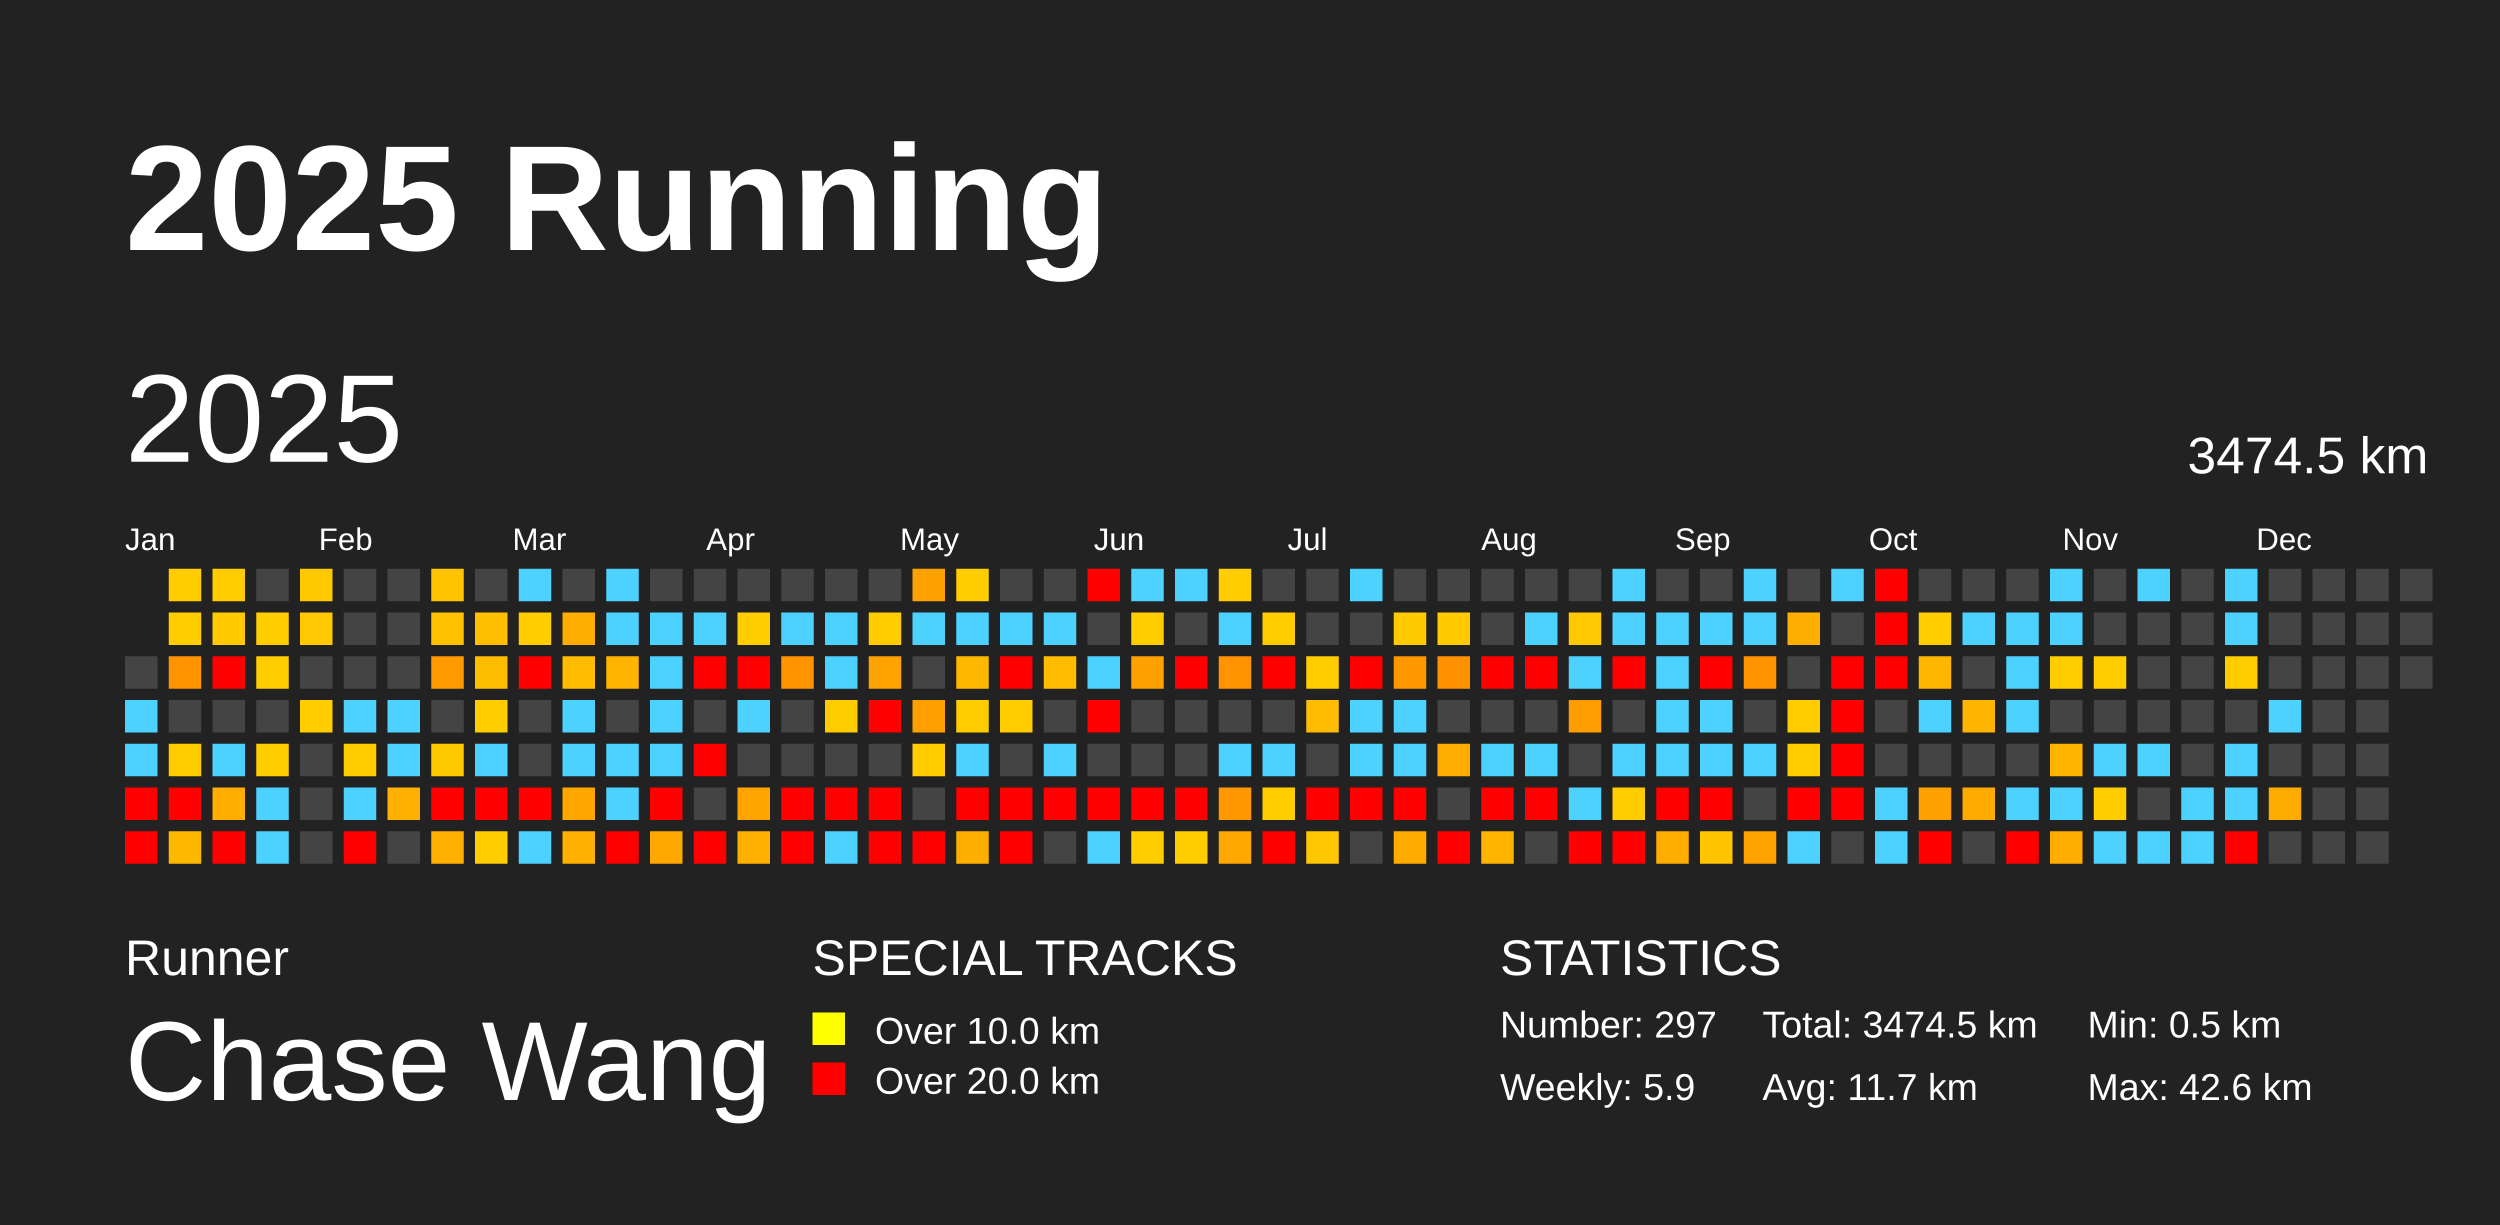
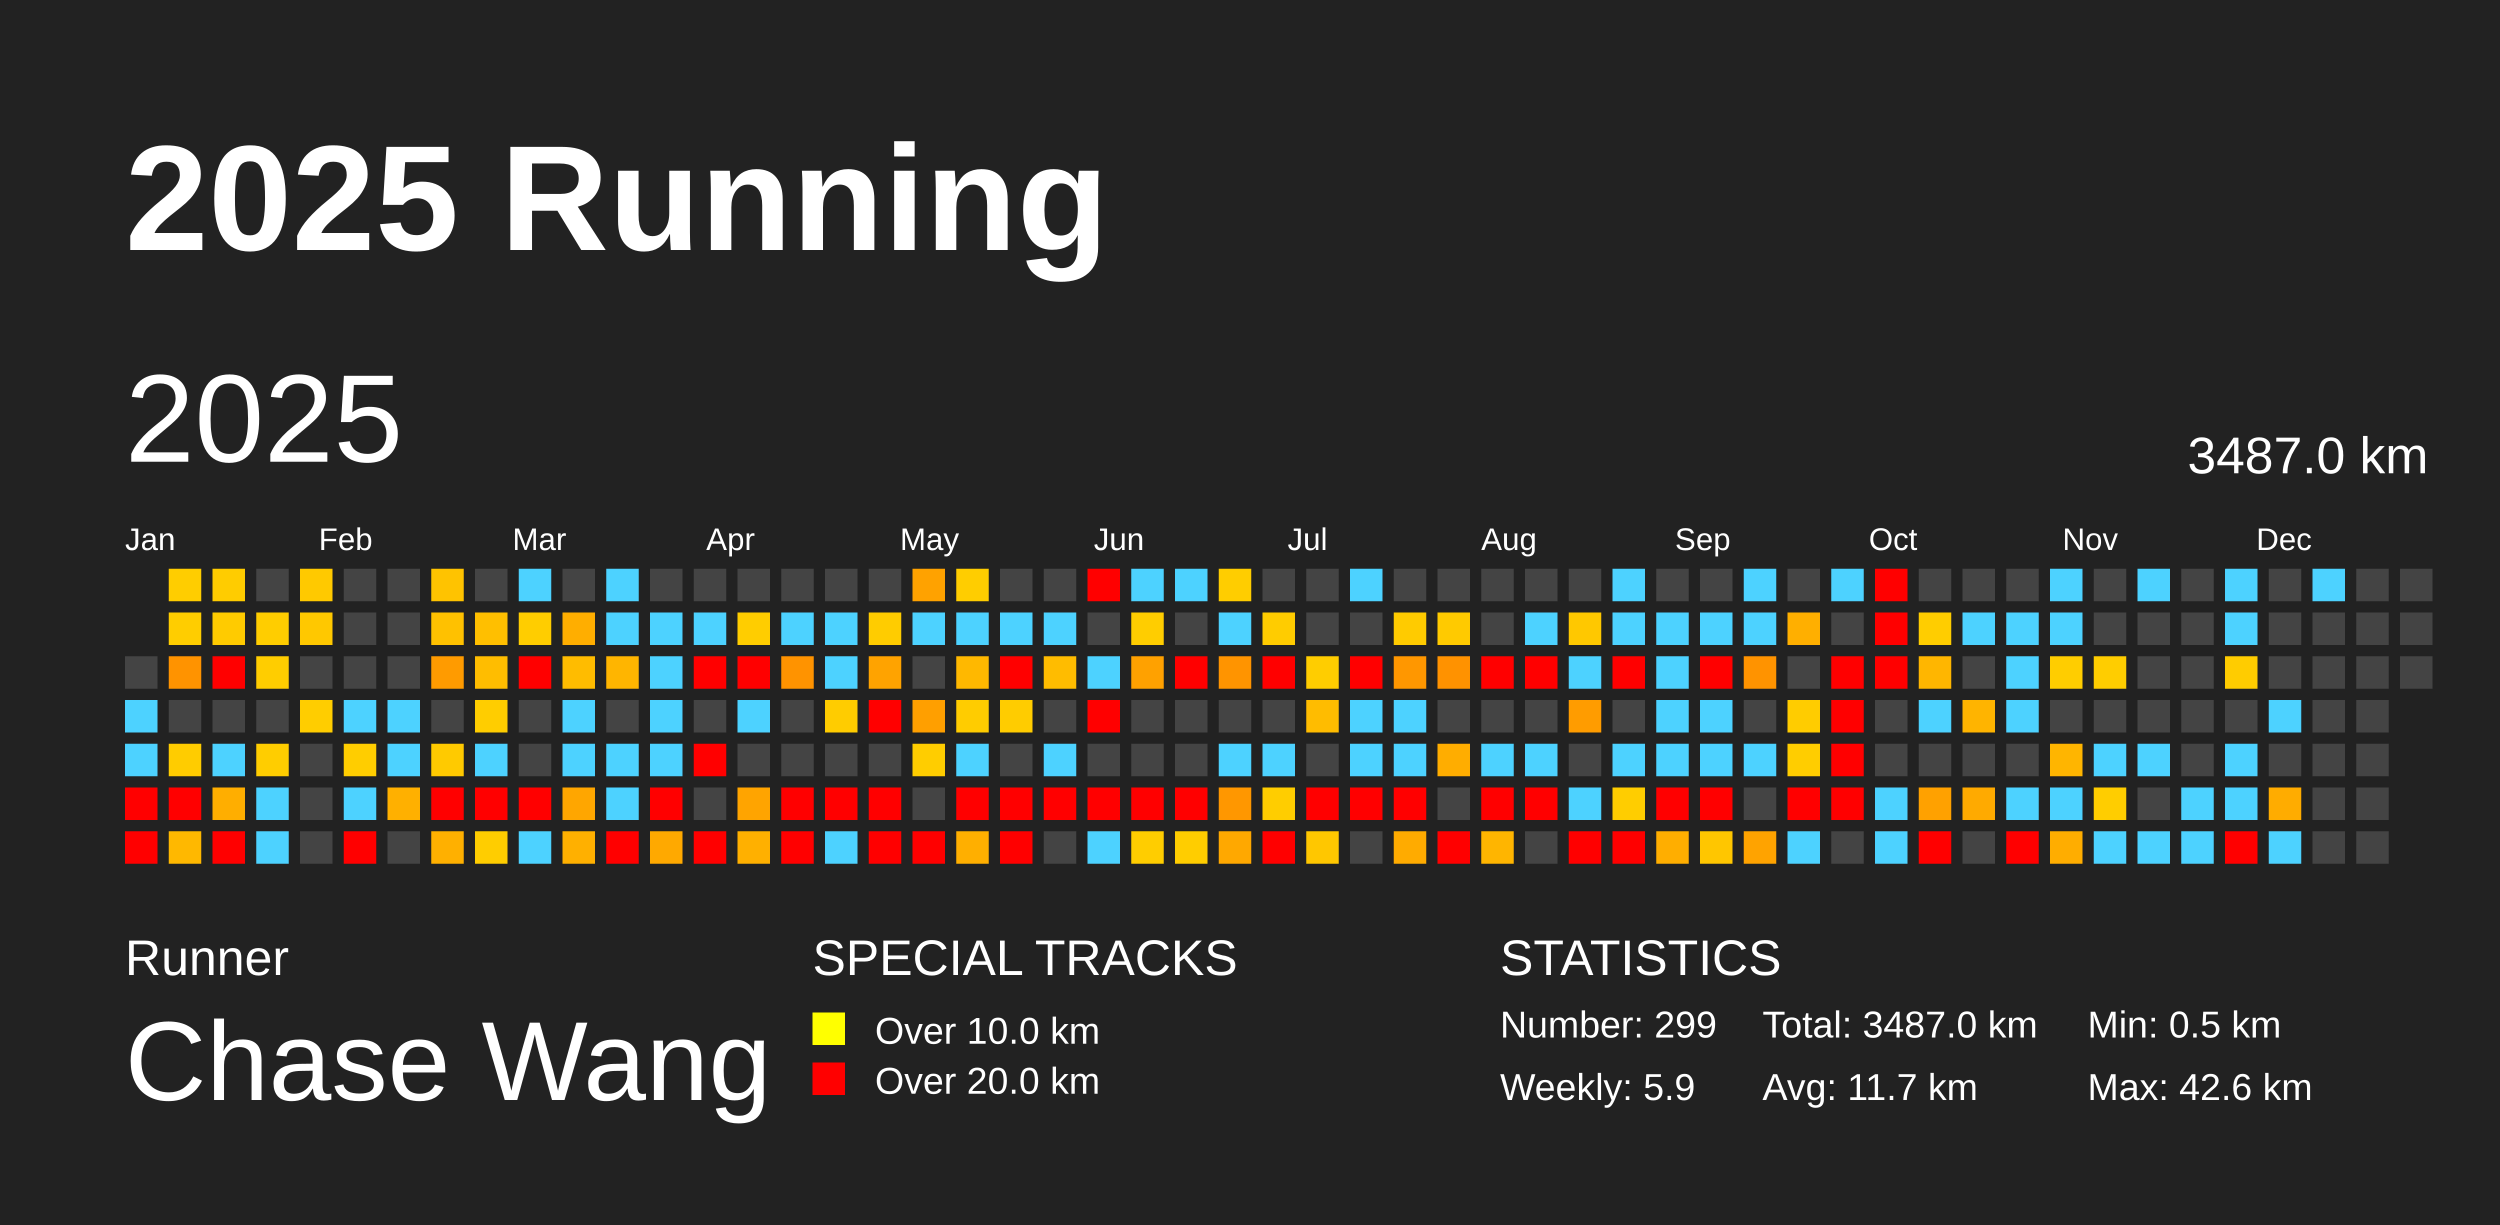
<svg xmlns="http://www.w3.org/2000/svg" baseProfile="full" height="98mm" version="1.1" viewBox="0,0,200,98" width="200mm">
  <defs />
  <rect fill="#222222" height="98" width="200" x="0" y="0" />
  <text fill="#FFFFFF" style="font-size:12px; font-family:Arial; font-weight:bold;" x="10" y="20">2025 Running</text>
  <text fill="#FFFFFF" style="font-size:4px; font-family:Arial" x="10" y="78">Runner</text>
  <text fill="#FFFFFF" style="font-size:9px; font-family:Arial" x="10" y="88">Chase Wang</text>
  <text fill="#FFFFFF" style="font-size:4px; font-family:Arial" x="65" y="78">SPECIAL TRACKS</text>
  <rect fill="yellow" height="2.6" width="2.6" x="65" y="81" />
  <text fill="#FFFFFF" style="font-size:3px; font-family:Arial" x="70" y="83.5">Over 10.0 km</text>
  <rect fill="red" height="2.6" width="2.6" x="65" y="85" />
  <text fill="#FFFFFF" style="font-size:3px; font-family:Arial" x="70" y="87.5">Over 20.0 km</text>
  <text fill="#FFFFFF" style="font-size:4px; font-family:Arial" x="120" y="78">STATISTICS</text>
-   <text fill="#FFFFFF" style="font-size:3px; font-family:Arial" x="120" y="83">Number: 297</text>
+   <text fill="#FFFFFF" style="font-size:3px; font-family:Arial" x="120" y="83">Number: 299</text>
  <text fill="#FFFFFF" style="font-size:3px; font-family:Arial" x="120" y="88">Weekly: 5.9</text>
-   <text fill="#FFFFFF" style="font-size:3px; font-family:Arial" x="141" y="83">Total: 3474.5 km</text>
+   <text fill="#FFFFFF" style="font-size:3px; font-family:Arial" x="141" y="83">Total: 3487.0 km</text>
  <text fill="#FFFFFF" style="font-size:3px; font-family:Arial" x="141" y="88">Avg: 11.7 km</text>
  <text fill="#FFFFFF" style="font-size:3px; font-family:Arial" x="167" y="83">Min: 0.5 km</text>
  <text fill="#FFFFFF" style="font-size:3px; font-family:Arial" x="167" y="88">Max: 42.6 km</text>
  <text dominant-baseline="hanging" fill="#FFFFFF" style="font-size:10.0px; font-family:Arial;" x="10" y="30">2025</text>
-   <text dominant-baseline="hanging" fill="#FFFFFF" style="font-size:4.125px; font-family:Arial;" x="175" y="35">3474.5 km</text>
+   <text dominant-baseline="hanging" fill="#FFFFFF" style="font-size:4.125px; font-family:Arial;" x="175" y="35">3487.0 km</text>
  <text fill="#FFFFFF" style="font-size:2.5px; font-family:Arial" x="10.0" y="44">Jan</text>
  <text fill="#FFFFFF" style="font-size:2.5px; font-family:Arial" x="25.5" y="44">Feb</text>
  <text fill="#FFFFFF" style="font-size:2.5px; font-family:Arial" x="41.0" y="44">Mar</text>
  <text fill="#FFFFFF" style="font-size:2.5px; font-family:Arial" x="56.5" y="44">Apr</text>
  <text fill="#FFFFFF" style="font-size:2.5px; font-family:Arial" x="72.0" y="44">May</text>
  <text fill="#FFFFFF" style="font-size:2.5px; font-family:Arial" x="87.5" y="44">Jun</text>
  <text fill="#FFFFFF" style="font-size:2.5px; font-family:Arial" x="103.0" y="44">Jul</text>
  <text fill="#FFFFFF" style="font-size:2.5px; font-family:Arial" x="118.5" y="44">Aug</text>
  <text fill="#FFFFFF" style="font-size:2.5px; font-family:Arial" x="134.0" y="44">Sep</text>
  <text fill="#FFFFFF" style="font-size:2.5px; font-family:Arial" x="149.5" y="44">Oct</text>
  <text fill="#FFFFFF" style="font-size:2.5px; font-family:Arial" x="165.0" y="44">Nov</text>
  <text fill="#FFFFFF" style="font-size:2.5px; font-family:Arial" x="180.5" y="44">Dec</text>
  <rect fill="#444444" height="2.6" width="2.6" x="10.0" y="52.5" />
  <rect fill="#4dd2ff" height="2.6" width="2.6" x="10.0" y="56.0" />
  <rect fill="#4dd2ff" height="2.6" width="2.6" x="10.0" y="59.5" />
  <rect fill="red" height="2.6" width="2.6" x="10.0" y="63.0" />
  <rect fill="red" height="2.6" width="2.6" x="10.0" y="66.5" />
  <rect fill="#ffcd00" height="2.6" width="2.6" x="13.5" y="45.5" />
  <rect fill="#ffcd00" height="2.6" width="2.6" x="13.5" y="49.0" />
  <rect fill="#ff9300" height="2.6" width="2.6" x="13.5" y="52.5" />
  <rect fill="#444444" height="2.6" width="2.6" x="13.5" y="56.0" />
  <rect fill="#ffcc00" height="2.6" width="2.6" x="13.5" y="59.5" />
  <rect fill="red" height="2.6" width="2.6" x="13.5" y="63.0" />
  <rect fill="#ffb800" height="2.6" width="2.6" x="13.5" y="66.5" />
  <rect fill="#ffcc00" height="2.6" width="2.6" x="17.0" y="45.5" />
  <rect fill="#ffcb00" height="2.6" width="2.6" x="17.0" y="49.0" />
  <rect fill="red" height="2.6" width="2.6" x="17.0" y="52.5" />
  <rect fill="#444444" height="2.6" width="2.6" x="17.0" y="56.0" />
  <rect fill="#4dd2ff" height="2.6" width="2.6" x="17.0" y="59.5" />
  <rect fill="#ffae00" height="2.6" width="2.6" x="17.0" y="63.0" />
  <rect fill="red" height="2.6" width="2.6" x="17.0" y="66.5" />
  <rect fill="#444444" height="2.6" width="2.6" x="20.5" y="45.5" />
  <rect fill="#ffcd00" height="2.6" width="2.6" x="20.5" y="49.0" />
  <rect fill="#ffcd00" height="2.6" width="2.6" x="20.5" y="52.5" />
  <rect fill="#444444" height="2.6" width="2.6" x="20.5" y="56.0" />
  <rect fill="#ffcd00" height="2.6" width="2.6" x="20.5" y="59.5" />
  <rect fill="#4dd2ff" height="2.6" width="2.6" x="20.5" y="63.0" />
  <rect fill="#4dd2ff" height="2.6" width="2.6" x="20.5" y="66.5" />
  <rect fill="#ffc900" height="2.6" width="2.6" x="24.0" y="45.5" />
  <rect fill="#ffc800" height="2.6" width="2.6" x="24.0" y="49.0" />
  <rect fill="#444444" height="2.6" width="2.6" x="24.0" y="52.5" />
  <rect fill="#ffcd00" height="2.6" width="2.6" x="24.0" y="56.0" />
  <rect fill="#444444" height="2.6" width="2.6" x="24.0" y="59.5" />
  <rect fill="#444444" height="2.6" width="2.6" x="24.0" y="63.0" />
  <rect fill="#444444" height="2.6" width="2.6" x="24.0" y="66.5" />
  <rect fill="#444444" height="2.6" width="2.6" x="27.5" y="45.5" />
  <rect fill="#444444" height="2.6" width="2.6" x="27.5" y="49.0" />
  <rect fill="#444444" height="2.6" width="2.6" x="27.5" y="52.5" />
  <rect fill="#4dd2ff" height="2.6" width="2.6" x="27.5" y="56.0" />
  <rect fill="#ffcd00" height="2.6" width="2.6" x="27.5" y="59.5" />
  <rect fill="#4dd2ff" height="2.6" width="2.6" x="27.5" y="63.0" />
  <rect fill="red" height="2.6" width="2.6" x="27.5" y="66.5" />
  <rect fill="#444444" height="2.6" width="2.6" x="31.0" y="45.5" />
  <rect fill="#444444" height="2.6" width="2.6" x="31.0" y="49.0" />
  <rect fill="#444444" height="2.6" width="2.6" x="31.0" y="52.5" />
  <rect fill="#4dd2ff" height="2.6" width="2.6" x="31.0" y="56.0" />
  <rect fill="#4dd2ff" height="2.6" width="2.6" x="31.0" y="59.5" />
  <rect fill="#ffb000" height="2.6" width="2.6" x="31.0" y="63.0" />
  <rect fill="#444444" height="2.6" width="2.6" x="31.0" y="66.5" />
  <rect fill="#ffc300" height="2.6" width="2.6" x="34.5" y="45.5" />
  <rect fill="#ffc100" height="2.6" width="2.6" x="34.5" y="49.0" />
  <rect fill="#ff9b00" height="2.6" width="2.6" x="34.5" y="52.5" />
  <rect fill="#444444" height="2.6" width="2.6" x="34.5" y="56.0" />
  <rect fill="#ffca00" height="2.6" width="2.6" x="34.5" y="59.5" />
  <rect fill="red" height="2.6" width="2.6" x="34.5" y="63.0" />
  <rect fill="#ffb000" height="2.6" width="2.6" x="34.5" y="66.5" />
  <rect fill="#444444" height="2.6" width="2.6" x="38.0" y="45.5" />
  <rect fill="#ffbf00" height="2.6" width="2.6" x="38.0" y="49.0" />
  <rect fill="#ffbd00" height="2.6" width="2.6" x="38.0" y="52.5" />
  <rect fill="#ffcd00" height="2.6" width="2.6" x="38.0" y="56.0" />
  <rect fill="#4dd2ff" height="2.6" width="2.6" x="38.0" y="59.5" />
  <rect fill="red" height="2.6" width="2.6" x="38.0" y="63.0" />
  <rect fill="#ffcd00" height="2.6" width="2.6" x="38.0" y="66.5" />
  <rect fill="#4dd2ff" height="2.6" width="2.6" x="41.5" y="45.5" />
  <rect fill="#ffcd00" height="2.6" width="2.6" x="41.5" y="49.0" />
  <rect fill="red" height="2.6" width="2.6" x="41.5" y="52.5" />
  <rect fill="#444444" height="2.6" width="2.6" x="41.5" y="56.0" />
  <rect fill="#444444" height="2.6" width="2.6" x="41.5" y="59.5" />
  <rect fill="red" height="2.6" width="2.6" x="41.5" y="63.0" />
  <rect fill="#4dd2ff" height="2.6" width="2.6" x="41.5" y="66.5" />
  <rect fill="#444444" height="2.6" width="2.6" x="45.0" y="45.5" />
  <rect fill="#ffae00" height="2.6" width="2.6" x="45.0" y="49.0" />
  <rect fill="#ffbc00" height="2.6" width="2.6" x="45.0" y="52.5" />
  <rect fill="#4dd2ff" height="2.6" width="2.6" x="45.0" y="56.0" />
  <rect fill="#4dd2ff" height="2.6" width="2.6" x="45.0" y="59.5" />
  <rect fill="#ffa600" height="2.6" width="2.6" x="45.0" y="63.0" />
  <rect fill="#ffb000" height="2.6" width="2.6" x="45.0" y="66.5" />
  <rect fill="#4dd2ff" height="2.6" width="2.6" x="48.5" y="45.5" />
  <rect fill="#4dd2ff" height="2.6" width="2.6" x="48.5" y="49.0" />
  <rect fill="#ffb500" height="2.6" width="2.6" x="48.5" y="52.5" />
  <rect fill="#444444" height="2.6" width="2.6" x="48.5" y="56.0" />
  <rect fill="#4dd2ff" height="2.6" width="2.6" x="48.5" y="59.5" />
  <rect fill="#4dd2ff" height="2.6" width="2.6" x="48.5" y="63.0" />
  <rect fill="red" height="2.6" width="2.6" x="48.5" y="66.5" />
  <rect fill="#444444" height="2.6" width="2.6" x="52.0" y="45.5" />
  <rect fill="#4dd2ff" height="2.6" width="2.6" x="52.0" y="49.0" />
  <rect fill="#4dd2ff" height="2.6" width="2.6" x="52.0" y="52.5" />
  <rect fill="#4dd2ff" height="2.6" width="2.6" x="52.0" y="56.0" />
  <rect fill="#4dd2ff" height="2.6" width="2.6" x="52.0" y="59.5" />
  <rect fill="red" height="2.6" width="2.6" x="52.0" y="63.0" />
  <rect fill="#ffa900" height="2.6" width="2.6" x="52.0" y="66.5" />
  <rect fill="#444444" height="2.6" width="2.6" x="55.5" y="45.5" />
  <rect fill="#4dd2ff" height="2.6" width="2.6" x="55.5" y="49.0" />
  <rect fill="red" height="2.6" width="2.6" x="55.5" y="52.5" />
  <rect fill="#444444" height="2.6" width="2.6" x="55.5" y="56.0" />
  <rect fill="red" height="2.6" width="2.6" x="55.5" y="59.5" />
  <rect fill="#444444" height="2.6" width="2.6" x="55.5" y="63.0" />
  <rect fill="red" height="2.6" width="2.6" x="55.5" y="66.5" />
  <rect fill="#444444" height="2.6" width="2.6" x="59.0" y="45.5" />
  <rect fill="#ffcd00" height="2.6" width="2.6" x="59.0" y="49.0" />
  <rect fill="red" height="2.6" width="2.6" x="59.0" y="52.5" />
  <rect fill="#4dd2ff" height="2.6" width="2.6" x="59.0" y="56.0" />
  <rect fill="#444444" height="2.6" width="2.6" x="59.0" y="59.5" />
  <rect fill="#ffa400" height="2.6" width="2.6" x="59.0" y="63.0" />
  <rect fill="#ffb000" height="2.6" width="2.6" x="59.0" y="66.5" />
  <rect fill="#444444" height="2.6" width="2.6" x="62.5" y="45.5" />
  <rect fill="#4dd2ff" height="2.6" width="2.6" x="62.5" y="49.0" />
  <rect fill="#ff9300" height="2.6" width="2.6" x="62.5" y="52.5" />
  <rect fill="#444444" height="2.6" width="2.6" x="62.5" y="56.0" />
  <rect fill="#444444" height="2.6" width="2.6" x="62.5" y="59.5" />
  <rect fill="red" height="2.6" width="2.6" x="62.5" y="63.0" />
  <rect fill="red" height="2.6" width="2.6" x="62.5" y="66.5" />
  <rect fill="#444444" height="2.6" width="2.6" x="66.0" y="45.5" />
  <rect fill="#4dd2ff" height="2.6" width="2.6" x="66.0" y="49.0" />
  <rect fill="#4dd2ff" height="2.6" width="2.6" x="66.0" y="52.5" />
  <rect fill="#ffcc00" height="2.6" width="2.6" x="66.0" y="56.0" />
  <rect fill="#444444" height="2.6" width="2.6" x="66.0" y="59.5" />
  <rect fill="red" height="2.6" width="2.6" x="66.0" y="63.0" />
  <rect fill="#4dd2ff" height="2.6" width="2.6" x="66.0" y="66.5" />
  <rect fill="#444444" height="2.6" width="2.6" x="69.5" y="45.5" />
  <rect fill="#ffcc00" height="2.6" width="2.6" x="69.5" y="49.0" />
  <rect fill="#ffa300" height="2.6" width="2.6" x="69.5" y="52.5" />
  <rect fill="red" height="2.6" width="2.6" x="69.5" y="56.0" />
  <rect fill="#444444" height="2.6" width="2.6" x="69.5" y="59.5" />
  <rect fill="red" height="2.6" width="2.6" x="69.5" y="63.0" />
  <rect fill="red" height="2.6" width="2.6" x="69.5" y="66.5" />
  <rect fill="#ffa200" height="2.6" width="2.6" x="73.0" y="45.5" />
  <rect fill="#4dd2ff" height="2.6" width="2.6" x="73.0" y="49.0" />
  <rect fill="#444444" height="2.6" width="2.6" x="73.0" y="52.5" />
  <rect fill="#ff9f00" height="2.6" width="2.6" x="73.0" y="56.0" />
  <rect fill="#ffcd00" height="2.6" width="2.6" x="73.0" y="59.5" />
  <rect fill="#444444" height="2.6" width="2.6" x="73.0" y="63.0" />
  <rect fill="red" height="2.6" width="2.6" x="73.0" y="66.5" />
  <rect fill="#ffcd00" height="2.6" width="2.6" x="76.5" y="45.5" />
  <rect fill="#4dd2ff" height="2.6" width="2.6" x="76.5" y="49.0" />
  <rect fill="#ffb800" height="2.6" width="2.6" x="76.5" y="52.5" />
  <rect fill="#ffcc00" height="2.6" width="2.6" x="76.5" y="56.0" />
  <rect fill="#4dd2ff" height="2.6" width="2.6" x="76.5" y="59.5" />
  <rect fill="red" height="2.6" width="2.6" x="76.5" y="63.0" />
  <rect fill="#ffaf00" height="2.6" width="2.6" x="76.5" y="66.5" />
  <rect fill="#444444" height="2.6" width="2.6" x="80.0" y="45.5" />
  <rect fill="#4dd2ff" height="2.6" width="2.6" x="80.0" y="49.0" />
  <rect fill="red" height="2.6" width="2.6" x="80.0" y="52.5" />
  <rect fill="#ffcc00" height="2.6" width="2.6" x="80.0" y="56.0" />
  <rect fill="#444444" height="2.6" width="2.6" x="80.0" y="59.5" />
  <rect fill="red" height="2.6" width="2.6" x="80.0" y="63.0" />
  <rect fill="red" height="2.6" width="2.6" x="80.0" y="66.5" />
  <rect fill="#444444" height="2.6" width="2.6" x="83.5" y="45.5" />
  <rect fill="#4dd2ff" height="2.6" width="2.6" x="83.5" y="49.0" />
  <rect fill="#ffbc00" height="2.6" width="2.6" x="83.5" y="52.5" />
  <rect fill="#444444" height="2.6" width="2.6" x="83.5" y="56.0" />
  <rect fill="#4dd2ff" height="2.6" width="2.6" x="83.5" y="59.5" />
  <rect fill="red" height="2.6" width="2.6" x="83.5" y="63.0" />
  <rect fill="#444444" height="2.6" width="2.6" x="83.5" y="66.5" />
  <rect fill="red" height="2.6" width="2.6" x="87.0" y="45.5" />
  <rect fill="#444444" height="2.6" width="2.6" x="87.0" y="49.0" />
  <rect fill="#4dd2ff" height="2.6" width="2.6" x="87.0" y="52.5" />
  <rect fill="red" height="2.6" width="2.6" x="87.0" y="56.0" />
  <rect fill="#444444" height="2.6" width="2.6" x="87.0" y="59.5" />
  <rect fill="red" height="2.6" width="2.6" x="87.0" y="63.0" />
  <rect fill="#4dd2ff" height="2.6" width="2.6" x="87.0" y="66.5" />
  <rect fill="#4dd2ff" height="2.6" width="2.6" x="90.5" y="45.5" />
  <rect fill="#ffcd00" height="2.6" width="2.6" x="90.5" y="49.0" />
  <rect fill="#ffa100" height="2.6" width="2.6" x="90.5" y="52.5" />
  <rect fill="#444444" height="2.6" width="2.6" x="90.5" y="56.0" />
  <rect fill="#444444" height="2.6" width="2.6" x="90.5" y="59.5" />
  <rect fill="red" height="2.6" width="2.6" x="90.5" y="63.0" />
  <rect fill="#ffcd00" height="2.6" width="2.6" x="90.5" y="66.5" />
  <rect fill="#4dd2ff" height="2.6" width="2.6" x="94.0" y="45.5" />
  <rect fill="#444444" height="2.6" width="2.6" x="94.0" y="49.0" />
  <rect fill="red" height="2.6" width="2.6" x="94.0" y="52.5" />
  <rect fill="#444444" height="2.6" width="2.6" x="94.0" y="56.0" />
  <rect fill="#444444" height="2.6" width="2.6" x="94.0" y="59.5" />
  <rect fill="red" height="2.6" width="2.6" x="94.0" y="63.0" />
  <rect fill="#ffcd00" height="2.6" width="2.6" x="94.0" y="66.5" />
  <rect fill="#ffcd00" height="2.6" width="2.6" x="97.5" y="45.5" />
  <rect fill="#4dd2ff" height="2.6" width="2.6" x="97.5" y="49.0" />
  <rect fill="#ff9400" height="2.6" width="2.6" x="97.5" y="52.5" />
  <rect fill="#444444" height="2.6" width="2.6" x="97.5" y="56.0" />
  <rect fill="#4dd2ff" height="2.6" width="2.6" x="97.5" y="59.5" />
  <rect fill="#ff9700" height="2.6" width="2.6" x="97.5" y="63.0" />
  <rect fill="#ffa800" height="2.6" width="2.6" x="97.5" y="66.5" />
  <rect fill="#444444" height="2.6" width="2.6" x="101.0" y="45.5" />
  <rect fill="#ffcc00" height="2.6" width="2.6" x="101.0" y="49.0" />
  <rect fill="red" height="2.6" width="2.6" x="101.0" y="52.5" />
  <rect fill="#444444" height="2.6" width="2.6" x="101.0" y="56.0" />
  <rect fill="#4dd2ff" height="2.6" width="2.6" x="101.0" y="59.5" />
  <rect fill="#ffcd00" height="2.6" width="2.6" x="101.0" y="63.0" />
  <rect fill="red" height="2.6" width="2.6" x="101.0" y="66.5" />
  <rect fill="#444444" height="2.6" width="2.6" x="104.5" y="45.5" />
  <rect fill="#444444" height="2.6" width="2.6" x="104.5" y="49.0" />
  <rect fill="#ffcd00" height="2.6" width="2.6" x="104.5" y="52.5" />
  <rect fill="#ffbc00" height="2.6" width="2.6" x="104.5" y="56.0" />
  <rect fill="#444444" height="2.6" width="2.6" x="104.5" y="59.5" />
  <rect fill="red" height="2.6" width="2.6" x="104.5" y="63.0" />
  <rect fill="#ffc700" height="2.6" width="2.6" x="104.5" y="66.5" />
  <rect fill="#4dd2ff" height="2.6" width="2.6" x="108.0" y="45.5" />
  <rect fill="#444444" height="2.6" width="2.6" x="108.0" y="49.0" />
  <rect fill="red" height="2.6" width="2.6" x="108.0" y="52.5" />
  <rect fill="#4dd2ff" height="2.6" width="2.6" x="108.0" y="56.0" />
  <rect fill="#4dd2ff" height="2.6" width="2.6" x="108.0" y="59.5" />
  <rect fill="red" height="2.6" width="2.6" x="108.0" y="63.0" />
  <rect fill="#444444" height="2.6" width="2.6" x="108.0" y="66.5" />
  <rect fill="#444444" height="2.6" width="2.6" x="111.5" y="45.5" />
  <rect fill="#ffcb00" height="2.6" width="2.6" x="111.5" y="49.0" />
  <rect fill="#ff9700" height="2.6" width="2.6" x="111.5" y="52.5" />
  <rect fill="#4dd2ff" height="2.6" width="2.6" x="111.5" y="56.0" />
  <rect fill="#4dd2ff" height="2.6" width="2.6" x="111.5" y="59.5" />
  <rect fill="red" height="2.6" width="2.6" x="111.5" y="63.0" />
  <rect fill="#ffab00" height="2.6" width="2.6" x="111.5" y="66.5" />
  <rect fill="#444444" height="2.6" width="2.6" x="115.0" y="45.5" />
  <rect fill="#ffca00" height="2.6" width="2.6" x="115.0" y="49.0" />
  <rect fill="#ff9200" height="2.6" width="2.6" x="115.0" y="52.5" />
  <rect fill="#444444" height="2.6" width="2.6" x="115.0" y="56.0" />
  <rect fill="#ffad00" height="2.6" width="2.6" x="115.0" y="59.5" />
  <rect fill="#444444" height="2.6" width="2.6" x="115.0" y="63.0" />
  <rect fill="red" height="2.6" width="2.6" x="115.0" y="66.5" />
  <rect fill="#444444" height="2.6" width="2.6" x="118.5" y="45.5" />
  <rect fill="#444444" height="2.6" width="2.6" x="118.5" y="49.0" />
  <rect fill="red" height="2.6" width="2.6" x="118.5" y="52.5" />
  <rect fill="#444444" height="2.6" width="2.6" x="118.5" y="56.0" />
  <rect fill="#4dd2ff" height="2.6" width="2.6" x="118.5" y="59.5" />
  <rect fill="red" height="2.6" width="2.6" x="118.5" y="63.0" />
  <rect fill="#ffb500" height="2.6" width="2.6" x="118.5" y="66.5" />
  <rect fill="#444444" height="2.6" width="2.6" x="122.0" y="45.5" />
  <rect fill="#4dd2ff" height="2.6" width="2.6" x="122.0" y="49.0" />
  <rect fill="red" height="2.6" width="2.6" x="122.0" y="52.5" />
  <rect fill="#444444" height="2.6" width="2.6" x="122.0" y="56.0" />
  <rect fill="#4dd2ff" height="2.6" width="2.6" x="122.0" y="59.5" />
  <rect fill="red" height="2.6" width="2.6" x="122.0" y="63.0" />
  <rect fill="#444444" height="2.6" width="2.6" x="122.0" y="66.5" />
  <rect fill="#444444" height="2.6" width="2.6" x="125.5" y="45.5" />
  <rect fill="#ffc800" height="2.6" width="2.6" x="125.5" y="49.0" />
  <rect fill="#4dd2ff" height="2.6" width="2.6" x="125.5" y="52.5" />
  <rect fill="#ff9c00" height="2.6" width="2.6" x="125.5" y="56.0" />
  <rect fill="#444444" height="2.6" width="2.6" x="125.5" y="59.5" />
  <rect fill="#4dd2ff" height="2.6" width="2.6" x="125.5" y="63.0" />
  <rect fill="red" height="2.6" width="2.6" x="125.5" y="66.5" />
  <rect fill="#4dd2ff" height="2.6" width="2.6" x="129.0" y="45.5" />
  <rect fill="#4dd2ff" height="2.6" width="2.6" x="129.0" y="49.0" />
  <rect fill="red" height="2.6" width="2.6" x="129.0" y="52.5" />
  <rect fill="#444444" height="2.6" width="2.6" x="129.0" y="56.0" />
  <rect fill="#4dd2ff" height="2.6" width="2.6" x="129.0" y="59.5" />
  <rect fill="#ffcd00" height="2.6" width="2.6" x="129.0" y="63.0" />
  <rect fill="red" height="2.6" width="2.6" x="129.0" y="66.5" />
  <rect fill="#444444" height="2.6" width="2.6" x="132.5" y="45.5" />
  <rect fill="#4dd2ff" height="2.6" width="2.6" x="132.5" y="49.0" />
  <rect fill="#4dd2ff" height="2.6" width="2.6" x="132.5" y="52.5" />
  <rect fill="#4dd2ff" height="2.6" width="2.6" x="132.5" y="56.0" />
  <rect fill="#4dd2ff" height="2.6" width="2.6" x="132.5" y="59.5" />
  <rect fill="red" height="2.6" width="2.6" x="132.5" y="63.0" />
  <rect fill="#ffae00" height="2.6" width="2.6" x="132.5" y="66.5" />
  <rect fill="#444444" height="2.6" width="2.6" x="136.0" y="45.5" />
  <rect fill="#4dd2ff" height="2.6" width="2.6" x="136.0" y="49.0" />
  <rect fill="red" height="2.6" width="2.6" x="136.0" y="52.5" />
  <rect fill="#4dd2ff" height="2.6" width="2.6" x="136.0" y="56.0" />
  <rect fill="#4dd2ff" height="2.6" width="2.6" x="136.0" y="59.5" />
  <rect fill="red" height="2.6" width="2.6" x="136.0" y="63.0" />
  <rect fill="#ffc600" height="2.6" width="2.6" x="136.0" y="66.5" />
  <rect fill="#4dd2ff" height="2.6" width="2.6" x="139.5" y="45.5" />
  <rect fill="#4dd2ff" height="2.6" width="2.6" x="139.5" y="49.0" />
  <rect fill="#ff9300" height="2.6" width="2.6" x="139.5" y="52.5" />
  <rect fill="#444444" height="2.6" width="2.6" x="139.5" y="56.0" />
  <rect fill="#4dd2ff" height="2.6" width="2.6" x="139.5" y="59.5" />
  <rect fill="#444444" height="2.6" width="2.6" x="139.5" y="63.0" />
  <rect fill="#ffa300" height="2.6" width="2.6" x="139.5" y="66.5" />
  <rect fill="#444444" height="2.6" width="2.6" x="143.0" y="45.5" />
  <rect fill="#ffaf00" height="2.6" width="2.6" x="143.0" y="49.0" />
  <rect fill="#444444" height="2.6" width="2.6" x="143.0" y="52.5" />
  <rect fill="#ffcc00" height="2.6" width="2.6" x="143.0" y="56.0" />
  <rect fill="#ffcd00" height="2.6" width="2.6" x="143.0" y="59.5" />
  <rect fill="red" height="2.6" width="2.6" x="143.0" y="63.0" />
  <rect fill="#4dd2ff" height="2.6" width="2.6" x="143.0" y="66.5" />
  <rect fill="#4dd2ff" height="2.6" width="2.6" x="146.5" y="45.5" />
  <rect fill="#444444" height="2.6" width="2.6" x="146.5" y="49.0" />
  <rect fill="red" height="2.6" width="2.6" x="146.5" y="52.5" />
  <rect fill="red" height="2.6" width="2.6" x="146.5" y="56.0" />
  <rect fill="red" height="2.6" width="2.6" x="146.5" y="59.5" />
  <rect fill="red" height="2.6" width="2.6" x="146.5" y="63.0" />
  <rect fill="#444444" height="2.6" width="2.6" x="146.5" y="66.5" />
  <rect fill="red" height="2.6" width="2.6" x="150.0" y="45.5" />
  <rect fill="red" height="2.6" width="2.6" x="150.0" y="49.0" />
  <rect fill="red" height="2.6" width="2.6" x="150.0" y="52.5" />
  <rect fill="#444444" height="2.6" width="2.6" x="150.0" y="56.0" />
  <rect fill="#444444" height="2.6" width="2.6" x="150.0" y="59.5" />
  <rect fill="#4dd2ff" height="2.6" width="2.6" x="150.0" y="63.0" />
  <rect fill="#4dd2ff" height="2.6" width="2.6" x="150.0" y="66.5" />
  <rect fill="#444444" height="2.6" width="2.6" x="153.5" y="45.5" />
  <rect fill="#ffcd00" height="2.6" width="2.6" x="153.5" y="49.0" />
  <rect fill="#ffb600" height="2.6" width="2.6" x="153.5" y="52.5" />
  <rect fill="#4dd2ff" height="2.6" width="2.6" x="153.5" y="56.0" />
  <rect fill="#444444" height="2.6" width="2.6" x="153.5" y="59.5" />
  <rect fill="#ffa100" height="2.6" width="2.6" x="153.5" y="63.0" />
  <rect fill="red" height="2.6" width="2.6" x="153.5" y="66.5" />
  <rect fill="#444444" height="2.6" width="2.6" x="157.0" y="45.5" />
  <rect fill="#4dd2ff" height="2.6" width="2.6" x="157.0" y="49.0" />
  <rect fill="#444444" height="2.6" width="2.6" x="157.0" y="52.5" />
  <rect fill="#ffb400" height="2.6" width="2.6" x="157.0" y="56.0" />
  <rect fill="#444444" height="2.6" width="2.6" x="157.0" y="59.5" />
  <rect fill="#ffaa00" height="2.6" width="2.6" x="157.0" y="63.0" />
  <rect fill="#444444" height="2.6" width="2.6" x="157.0" y="66.5" />
  <rect fill="#444444" height="2.6" width="2.6" x="160.5" y="45.5" />
  <rect fill="#4dd2ff" height="2.6" width="2.6" x="160.5" y="49.0" />
  <rect fill="#4dd2ff" height="2.6" width="2.6" x="160.5" y="52.5" />
  <rect fill="#4dd2ff" height="2.6" width="2.6" x="160.5" y="56.0" />
  <rect fill="#444444" height="2.6" width="2.6" x="160.5" y="59.5" />
  <rect fill="#4dd2ff" height="2.6" width="2.6" x="160.5" y="63.0" />
  <rect fill="red" height="2.6" width="2.6" x="160.5" y="66.5" />
  <rect fill="#4dd2ff" height="2.6" width="2.6" x="164.0" y="45.5" />
  <rect fill="#4dd2ff" height="2.6" width="2.6" x="164.0" y="49.0" />
  <rect fill="#ffcd00" height="2.6" width="2.6" x="164.0" y="52.5" />
  <rect fill="#444444" height="2.6" width="2.6" x="164.0" y="56.0" />
  <rect fill="#ffb500" height="2.6" width="2.6" x="164.0" y="59.5" />
  <rect fill="#4dd2ff" height="2.6" width="2.6" x="164.0" y="63.0" />
  <rect fill="#ffad00" height="2.6" width="2.6" x="164.0" y="66.5" />
  <rect fill="#444444" height="2.6" width="2.6" x="167.5" y="45.5" />
  <rect fill="#444444" height="2.6" width="2.6" x="167.5" y="49.0" />
  <rect fill="#ffcd00" height="2.6" width="2.6" x="167.5" y="52.5" />
  <rect fill="#444444" height="2.6" width="2.6" x="167.5" y="56.0" />
  <rect fill="#4dd2ff" height="2.6" width="2.6" x="167.5" y="59.5" />
  <rect fill="#ffcd00" height="2.6" width="2.6" x="167.5" y="63.0" />
  <rect fill="#4dd2ff" height="2.6" width="2.6" x="167.5" y="66.5" />
  <rect fill="#4dd2ff" height="2.6" width="2.6" x="171.0" y="45.5" />
  <rect fill="#444444" height="2.6" width="2.6" x="171.0" y="49.0" />
  <rect fill="#444444" height="2.6" width="2.6" x="171.0" y="52.5" />
  <rect fill="#444444" height="2.6" width="2.6" x="171.0" y="56.0" />
  <rect fill="#4dd2ff" height="2.6" width="2.6" x="171.0" y="59.5" />
  <rect fill="#444444" height="2.6" width="2.6" x="171.0" y="63.0" />
  <rect fill="#4dd2ff" height="2.6" width="2.6" x="171.0" y="66.5" />
  <rect fill="#444444" height="2.6" width="2.6" x="174.5" y="45.5" />
  <rect fill="#444444" height="2.6" width="2.6" x="174.5" y="49.0" />
  <rect fill="#444444" height="2.6" width="2.6" x="174.5" y="52.5" />
  <rect fill="#444444" height="2.6" width="2.6" x="174.5" y="56.0" />
  <rect fill="#444444" height="2.6" width="2.6" x="174.5" y="59.5" />
  <rect fill="#4dd2ff" height="2.6" width="2.6" x="174.5" y="63.0" />
  <rect fill="#4dd2ff" height="2.6" width="2.6" x="174.5" y="66.5" />
  <rect fill="#4dd2ff" height="2.6" width="2.6" x="178.0" y="45.5" />
  <rect fill="#4dd2ff" height="2.6" width="2.6" x="178.0" y="49.0" />
  <rect fill="#ffcc00" height="2.6" width="2.6" x="178.0" y="52.5" />
  <rect fill="#444444" height="2.6" width="2.6" x="178.0" y="56.0" />
  <rect fill="#4dd2ff" height="2.6" width="2.6" x="178.0" y="59.5" />
  <rect fill="#4dd2ff" height="2.6" width="2.6" x="178.0" y="63.0" />
  <rect fill="red" height="2.6" width="2.6" x="178.0" y="66.5" />
  <rect fill="#444444" height="2.6" width="2.6" x="181.5" y="45.5" />
  <rect fill="#444444" height="2.6" width="2.6" x="181.5" y="49.0" />
  <rect fill="#444444" height="2.6" width="2.6" x="181.5" y="52.5" />
  <rect fill="#4dd2ff" height="2.6" width="2.6" x="181.5" y="56.0" />
  <rect fill="#444444" height="2.6" width="2.6" x="181.5" y="59.5" />
  <rect fill="#ffac00" height="2.6" width="2.6" x="181.5" y="63.0" />
-   <rect fill="#444444" height="2.6" width="2.6" x="181.5" y="66.5" />
-   <rect fill="#444444" height="2.6" width="2.6" x="185.0" y="45.5" />
+   <rect fill="#4dd2ff" height="2.6" width="2.6" x="181.5" y="66.5" />
+   <rect fill="#4dd2ff" height="2.6" width="2.6" x="185.0" y="45.5" />
  <rect fill="#444444" height="2.6" width="2.6" x="185.0" y="49.0" />
  <rect fill="#444444" height="2.6" width="2.6" x="185.0" y="52.5" />
  <rect fill="#444444" height="2.6" width="2.6" x="185.0" y="56.0" />
  <rect fill="#444444" height="2.6" width="2.6" x="185.0" y="59.5" />
  <rect fill="#444444" height="2.6" width="2.6" x="185.0" y="63.0" />
  <rect fill="#444444" height="2.6" width="2.6" x="185.0" y="66.5" />
  <rect fill="#444444" height="2.6" width="2.6" x="188.5" y="45.5" />
  <rect fill="#444444" height="2.6" width="2.6" x="188.5" y="49.0" />
  <rect fill="#444444" height="2.6" width="2.6" x="188.5" y="52.5" />
  <rect fill="#444444" height="2.6" width="2.6" x="188.5" y="56.0" />
  <rect fill="#444444" height="2.6" width="2.6" x="188.5" y="59.5" />
  <rect fill="#444444" height="2.6" width="2.6" x="188.5" y="63.0" />
  <rect fill="#444444" height="2.6" width="2.6" x="188.5" y="66.5" />
  <rect fill="#444444" height="2.6" width="2.6" x="192.0" y="45.5" />
  <rect fill="#444444" height="2.6" width="2.6" x="192.0" y="49.0" />
  <rect fill="#444444" height="2.6" width="2.6" x="192.0" y="52.5" />
</svg>
